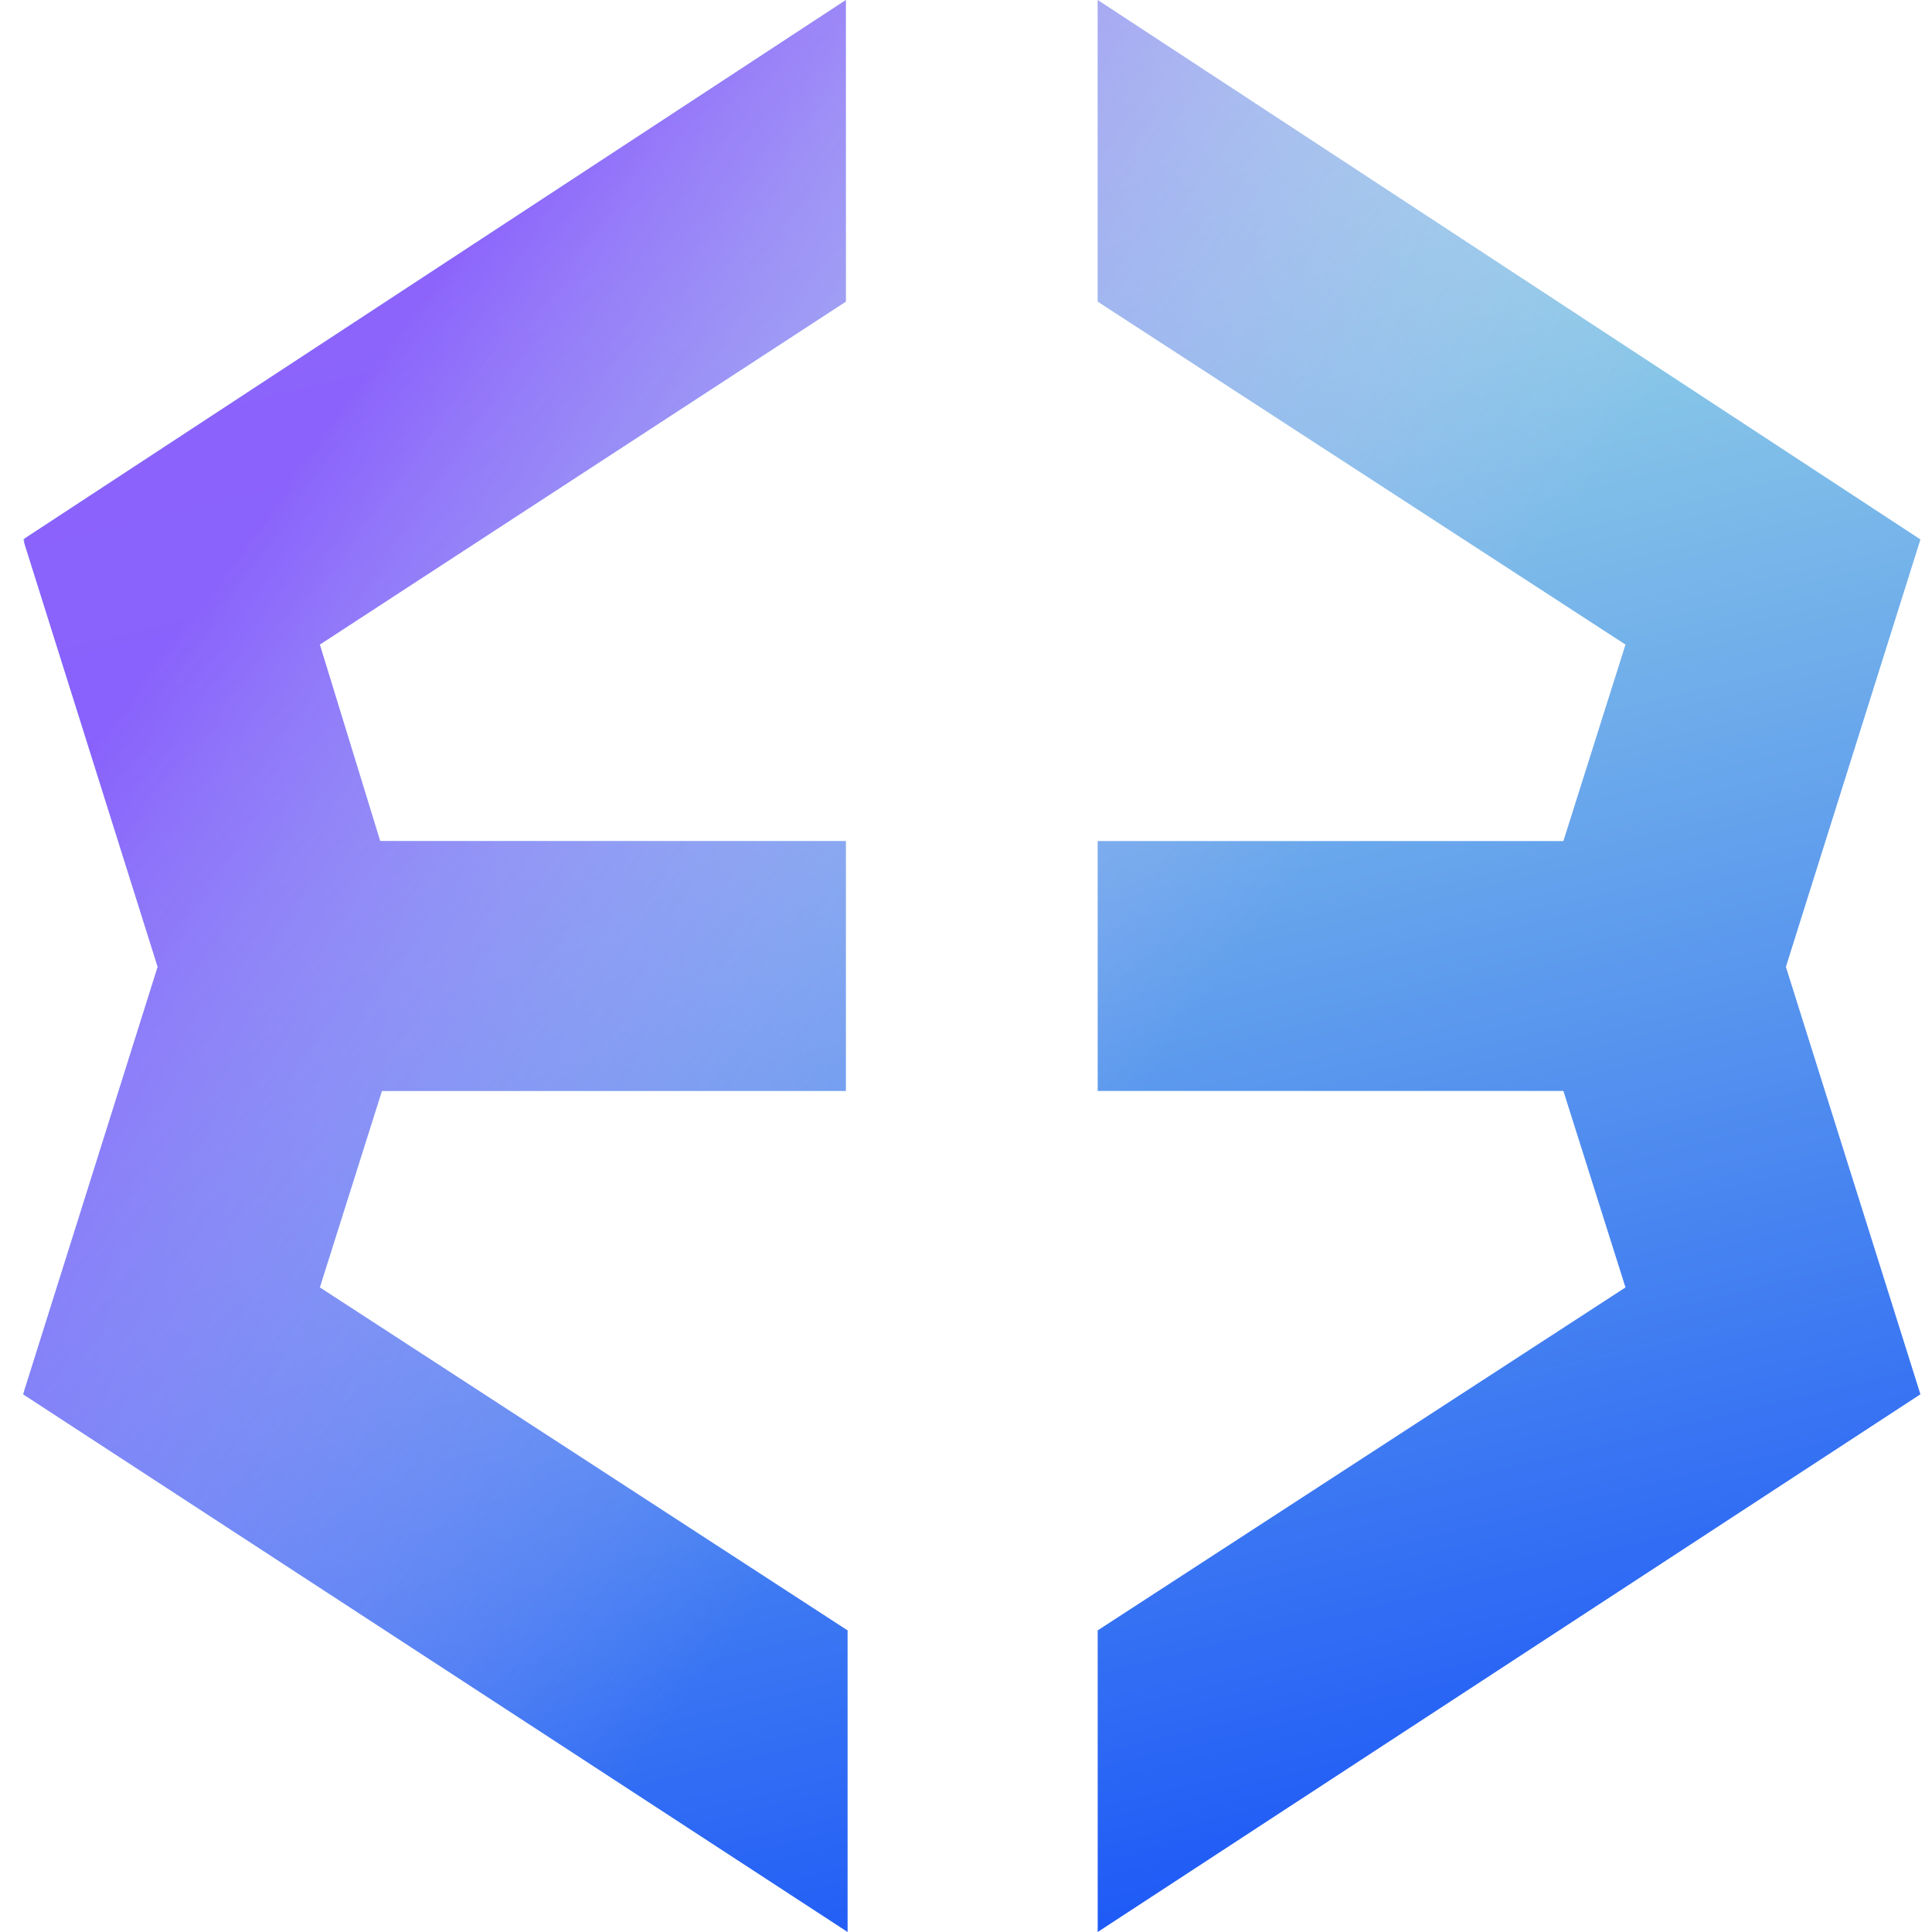
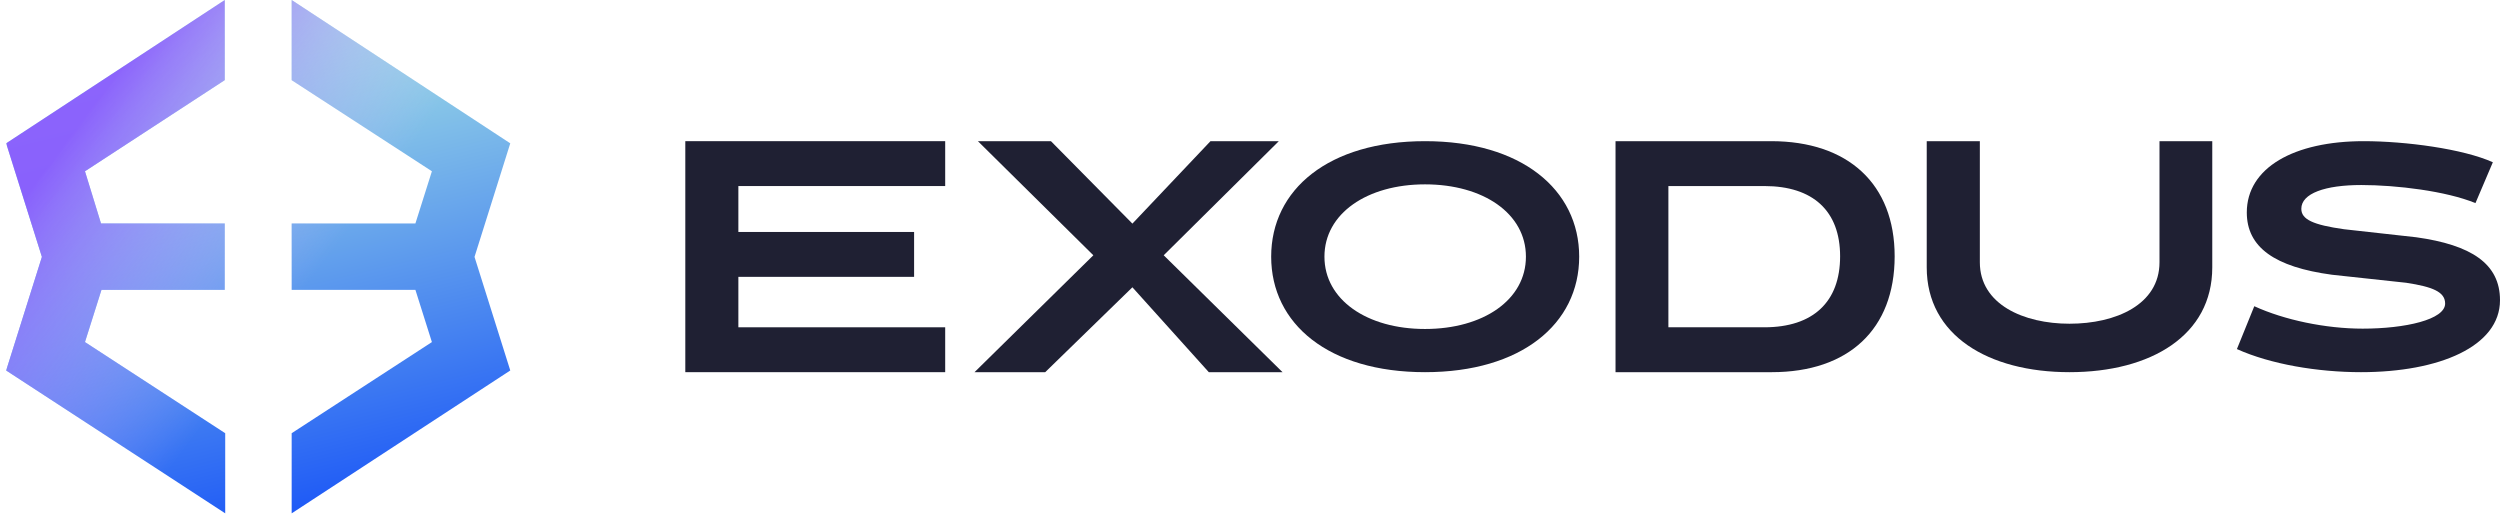
- <svg xmlns="http://www.w3.org/2000/svg" width="300" height="300" viewBox="0 0 300 300" fill="none">
-   <path d="M298.203 83.764L170.449 0V46.833L252.405 100.089L242.763 130.598H170.449V169.402H242.763L252.405 199.911L170.449 253.167V300L298.203 216.503L277.313 150.134L298.203 83.764Z" fill="url(#paint0_linear_1661_295)" />
-   <path d="M59.301 169.402H131.346V130.598H59.033L49.659 100.089L131.346 46.833V0L3.593 83.764L24.483 150.134L3.593 216.503L131.614 300V253.167L49.659 199.911L59.301 169.402Z" fill="url(#paint1_linear_1661_295)" />
-   <mask id="mask0_1661_295" style="mask-type:alpha" maskUnits="userSpaceOnUse" x="3" y="0" width="296" height="300">
-     <path d="M298.204 83.764L170.45 0V46.833L252.405 100.089L242.763 130.598H170.45V169.402H242.763L252.405 199.911L170.45 253.167V300L298.204 216.503L277.313 150.134L298.204 83.764Z" fill="url(#paint2_linear_1661_295)" />
-     <path d="M59.301 169.402H131.347V130.598H59.033L49.659 100.089L131.347 46.833V0L3.593 83.764L24.483 150.134L3.593 216.503L131.615 300V253.167L49.659 199.911L59.301 169.402Z" fill="url(#paint3_linear_1661_295)" />
+ <svg xmlns="http://www.w3.org/2000/svg" width="1000" height="206" viewBox="0 0 1000 206" fill="none">
+   <path d="M204.107 57.333L116.665 0V32.055L172.76 68.507L166.161 89.388H116.665V115.948H166.161L172.76 136.83L116.665 173.281V205.337L204.107 148.187L189.808 102.76L204.107 57.333Z" fill="url(#paint0_linear_1661_261)" />
+   <path d="M40.589 115.948H89.901V89.388H40.406L33.989 68.507L89.901 32.055V0L2.459 57.333L16.758 102.76L2.459 148.187L90.084 205.337V173.281L33.989 136.83L40.589 115.948Z" fill="url(#paint1_linear_1661_261)" />
+   <mask id="mask0_1661_261" style="mask-type:alpha" maskUnits="userSpaceOnUse" x="2" y="0" width="203" height="206">
+     <path d="M204.107 57.333L116.665 0V32.055L172.76 68.507L166.161 89.388H116.665V115.948H166.161L172.76 136.83L116.665 173.281V205.337L204.107 148.187L189.809 102.76L204.107 57.333Z" fill="url(#paint2_linear_1661_261)" />
+     <path d="M40.589 115.948H89.901V89.388H40.406L33.99 68.507L89.901 32.055V0L2.459 57.333L16.758 102.76L2.459 148.187L90.085 205.337V173.281L33.99 136.83L40.589 115.948Z" fill="url(#paint3_linear_1661_261)" />
  </mask>
-   <g mask="url(#mask0_1661_295)">
-     <rect x="3.75" width="292.5" height="300" fill="url(#paint4_linear_1661_295)" />
+   <g mask="url(#mask0_1661_261)">
+     <rect x="2.567" width="200.203" height="205.337" fill="url(#paint4_linear_1661_261)" />
  </g>
+   <path d="M378.076 56.467V74.419H295.347V92.788H365.639V110.739H295.347V130.917H378.076V148.869H274.124V56.467H378.076Z" fill="#1F2033" />
+   <path d="M389.809 148.869L437.339 102.111L391.156 56.467H420.374L452.959 89.448L484.197 56.467H511.53L465.481 102.111L513.011 148.869H483.523L452.959 114.914L418.085 148.869H389.809V148.869Z" fill="#1F2033" />
+   <path d="M570.006 56.467C608.515 56.467 631.673 75.751 631.673 102.668C631.673 129.585 608.515 148.869 570.006 148.869C531.497 148.869 508.471 129.585 508.471 102.668C508.471 75.751 531.497 56.467 570.006 56.467ZM570.006 73.742C546.848 73.742 529.777 85.393 529.777 102.668C529.777 119.943 546.848 131.594 570.006 131.594C593.297 131.594 610.368 119.943 610.368 102.668C610.368 85.393 593.297 73.742 570.006 73.742Z" fill="#1F2033" />
+   <path d="M708.434 56.467C739.276 56.467 757.862 73.584 757.862 102.529C757.862 131.752 739.411 148.869 708.703 148.869H646.211V56.467H708.434ZM736.044 102.529C736.044 84.438 725.269 74.419 705.74 74.419H667.356V130.917H705.74C725.269 130.917 736.044 120.759 736.044 102.529Z" fill="#1F2033" />
+   <path d="M827.799 148.869C795.32 148.869 770.69 134.128 770.69 106.967V56.467H791.937V104.92C791.937 121.708 809.394 129.488 827.799 129.488C846.339 129.488 863.797 121.844 863.797 104.92V56.467H884.908V106.967C884.908 134.128 860.414 148.869 827.799 148.869Z" fill="#1F2033" />
+   <path d="M944.383 148.869C926.935 148.869 908.124 145.655 894.765 139.629L901.717 122.487C913.713 127.978 930.207 131.46 945.065 131.46C962.104 131.46 978.053 127.844 978.053 121.416C978.053 116.729 973.01 114.72 962.513 113.113L932.797 109.899C909.896 106.819 898.718 98.918 898.718 84.991C898.718 67.047 917.666 56.467 945.474 56.467C962.241 56.467 985.278 59.547 997.137 64.904L990.185 81.242C978.462 76.421 958.56 74.01 944.52 74.01C930.07 74.01 920.528 77.358 920.528 83.518C920.528 87.803 925.299 89.946 937.568 91.687L966.466 94.901C988.549 97.981 1000 105.48 1000 120.077C1000 138.557 975.736 148.869 944.383 148.869Z" fill="#1F2033" />
  <defs>
-     <linearGradient id="paint0_linear_1661_295" x1="256.875" y1="320.625" x2="171.3" y2="-32.946" gradientUnits="userSpaceOnUse">
+     <linearGradient id="paint0_linear_1661_261" x1="175.82" y1="219.454" x2="117.247" y2="-22.55" gradientUnits="userSpaceOnUse">
      <stop stop-color="#0B46F9" />
      <stop offset="1" stop-color="#BBFBE0" />
    </linearGradient>
-     <linearGradient id="paint1_linear_1661_295" x1="256.875" y1="320.625" x2="171.3" y2="-32.946" gradientUnits="userSpaceOnUse">
+     <linearGradient id="paint1_linear_1661_261" x1="175.82" y1="219.454" x2="117.247" y2="-22.55" gradientUnits="userSpaceOnUse">
      <stop stop-color="#0B46F9" />
      <stop offset="1" stop-color="#BBFBE0" />
    </linearGradient>
-     <linearGradient id="paint2_linear_1661_295" x1="256.875" y1="320.625" x2="171.3" y2="-32.946" gradientUnits="userSpaceOnUse">
+     <linearGradient id="paint2_linear_1661_261" x1="175.82" y1="219.454" x2="117.247" y2="-22.55" gradientUnits="userSpaceOnUse">
      <stop stop-color="#0B46F9" />
      <stop offset="1" stop-color="#BBFBE0" />
    </linearGradient>
-     <linearGradient id="paint3_linear_1661_295" x1="256.875" y1="320.625" x2="171.3" y2="-32.946" gradientUnits="userSpaceOnUse">
+     <linearGradient id="paint3_linear_1661_261" x1="175.82" y1="219.454" x2="117.247" y2="-22.55" gradientUnits="userSpaceOnUse">
      <stop stop-color="#0B46F9" />
      <stop offset="1" stop-color="#BBFBE0" />
    </linearGradient>
-     <linearGradient id="paint4_linear_1661_295" x1="22.5" y1="67.5" x2="170.625" y2="178.125" gradientUnits="userSpaceOnUse">
+     <linearGradient id="paint4_linear_1661_261" x1="15.4" y1="46.201" x2="116.785" y2="121.919" gradientUnits="userSpaceOnUse">
      <stop offset="0.12" stop-color="#8952FF" stop-opacity="0.87" />
      <stop offset="1" stop-color="#DABDFF" stop-opacity="0" />
    </linearGradient>
  </defs>
</svg>
